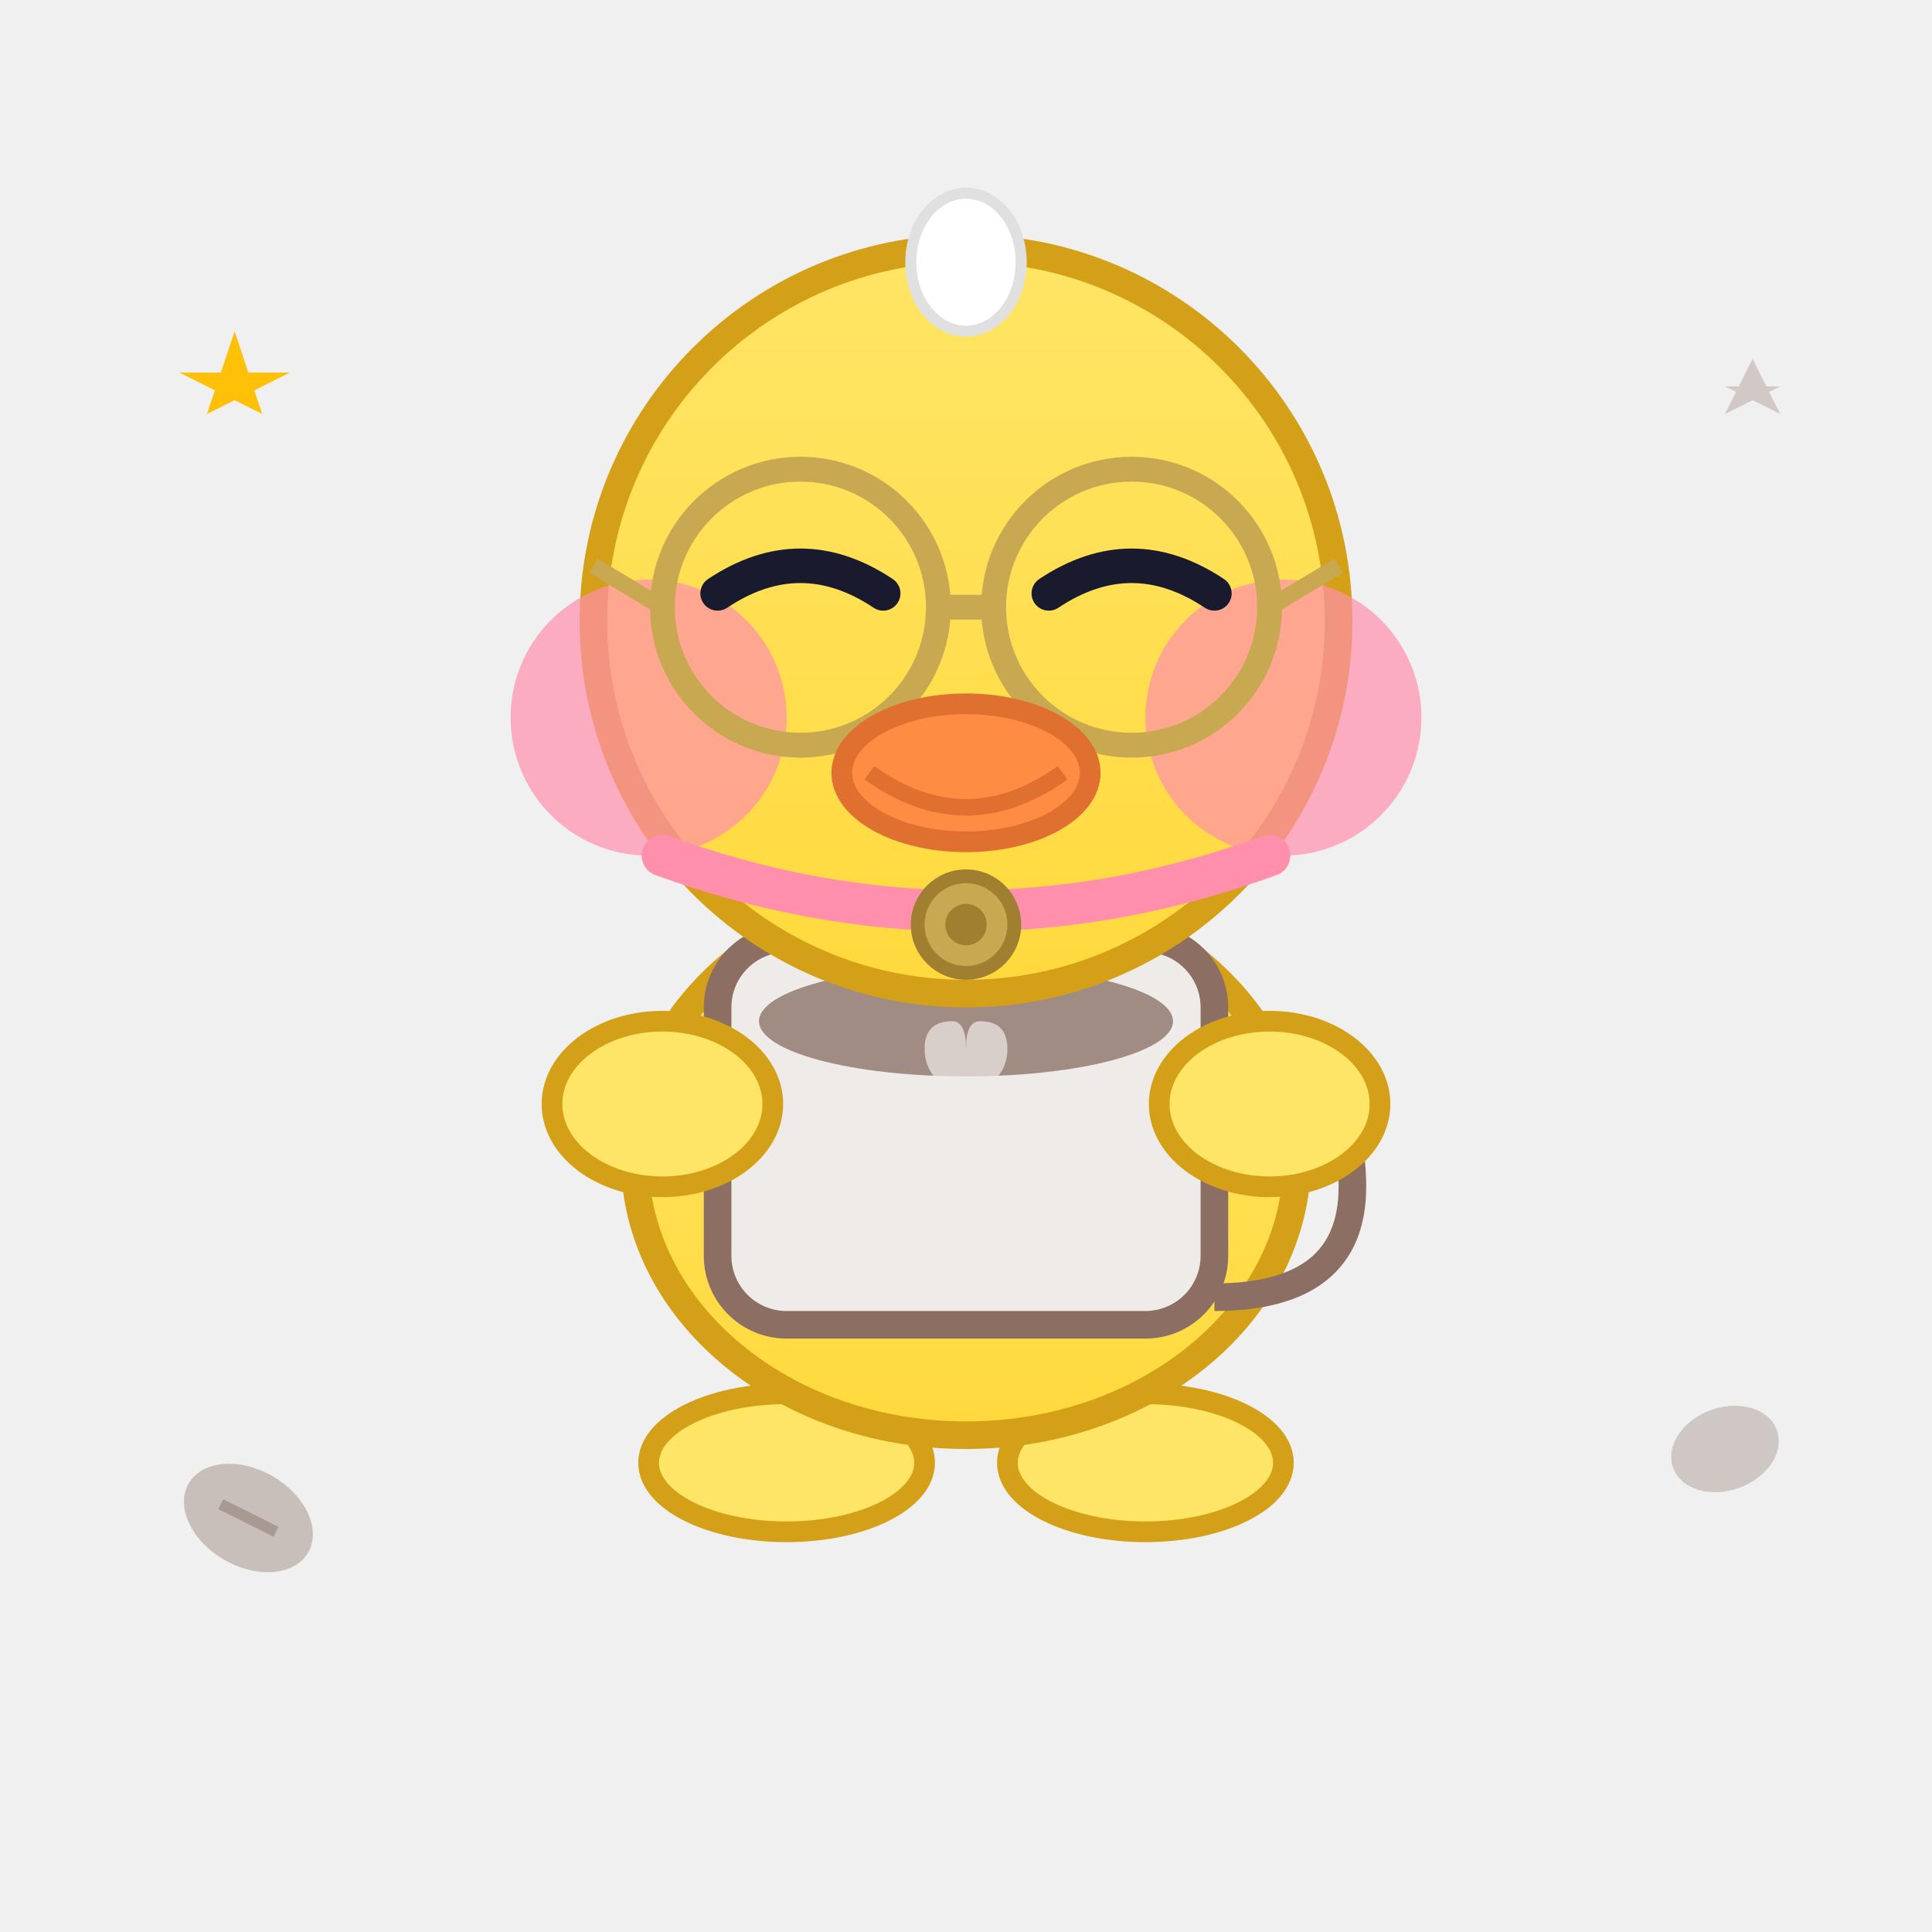
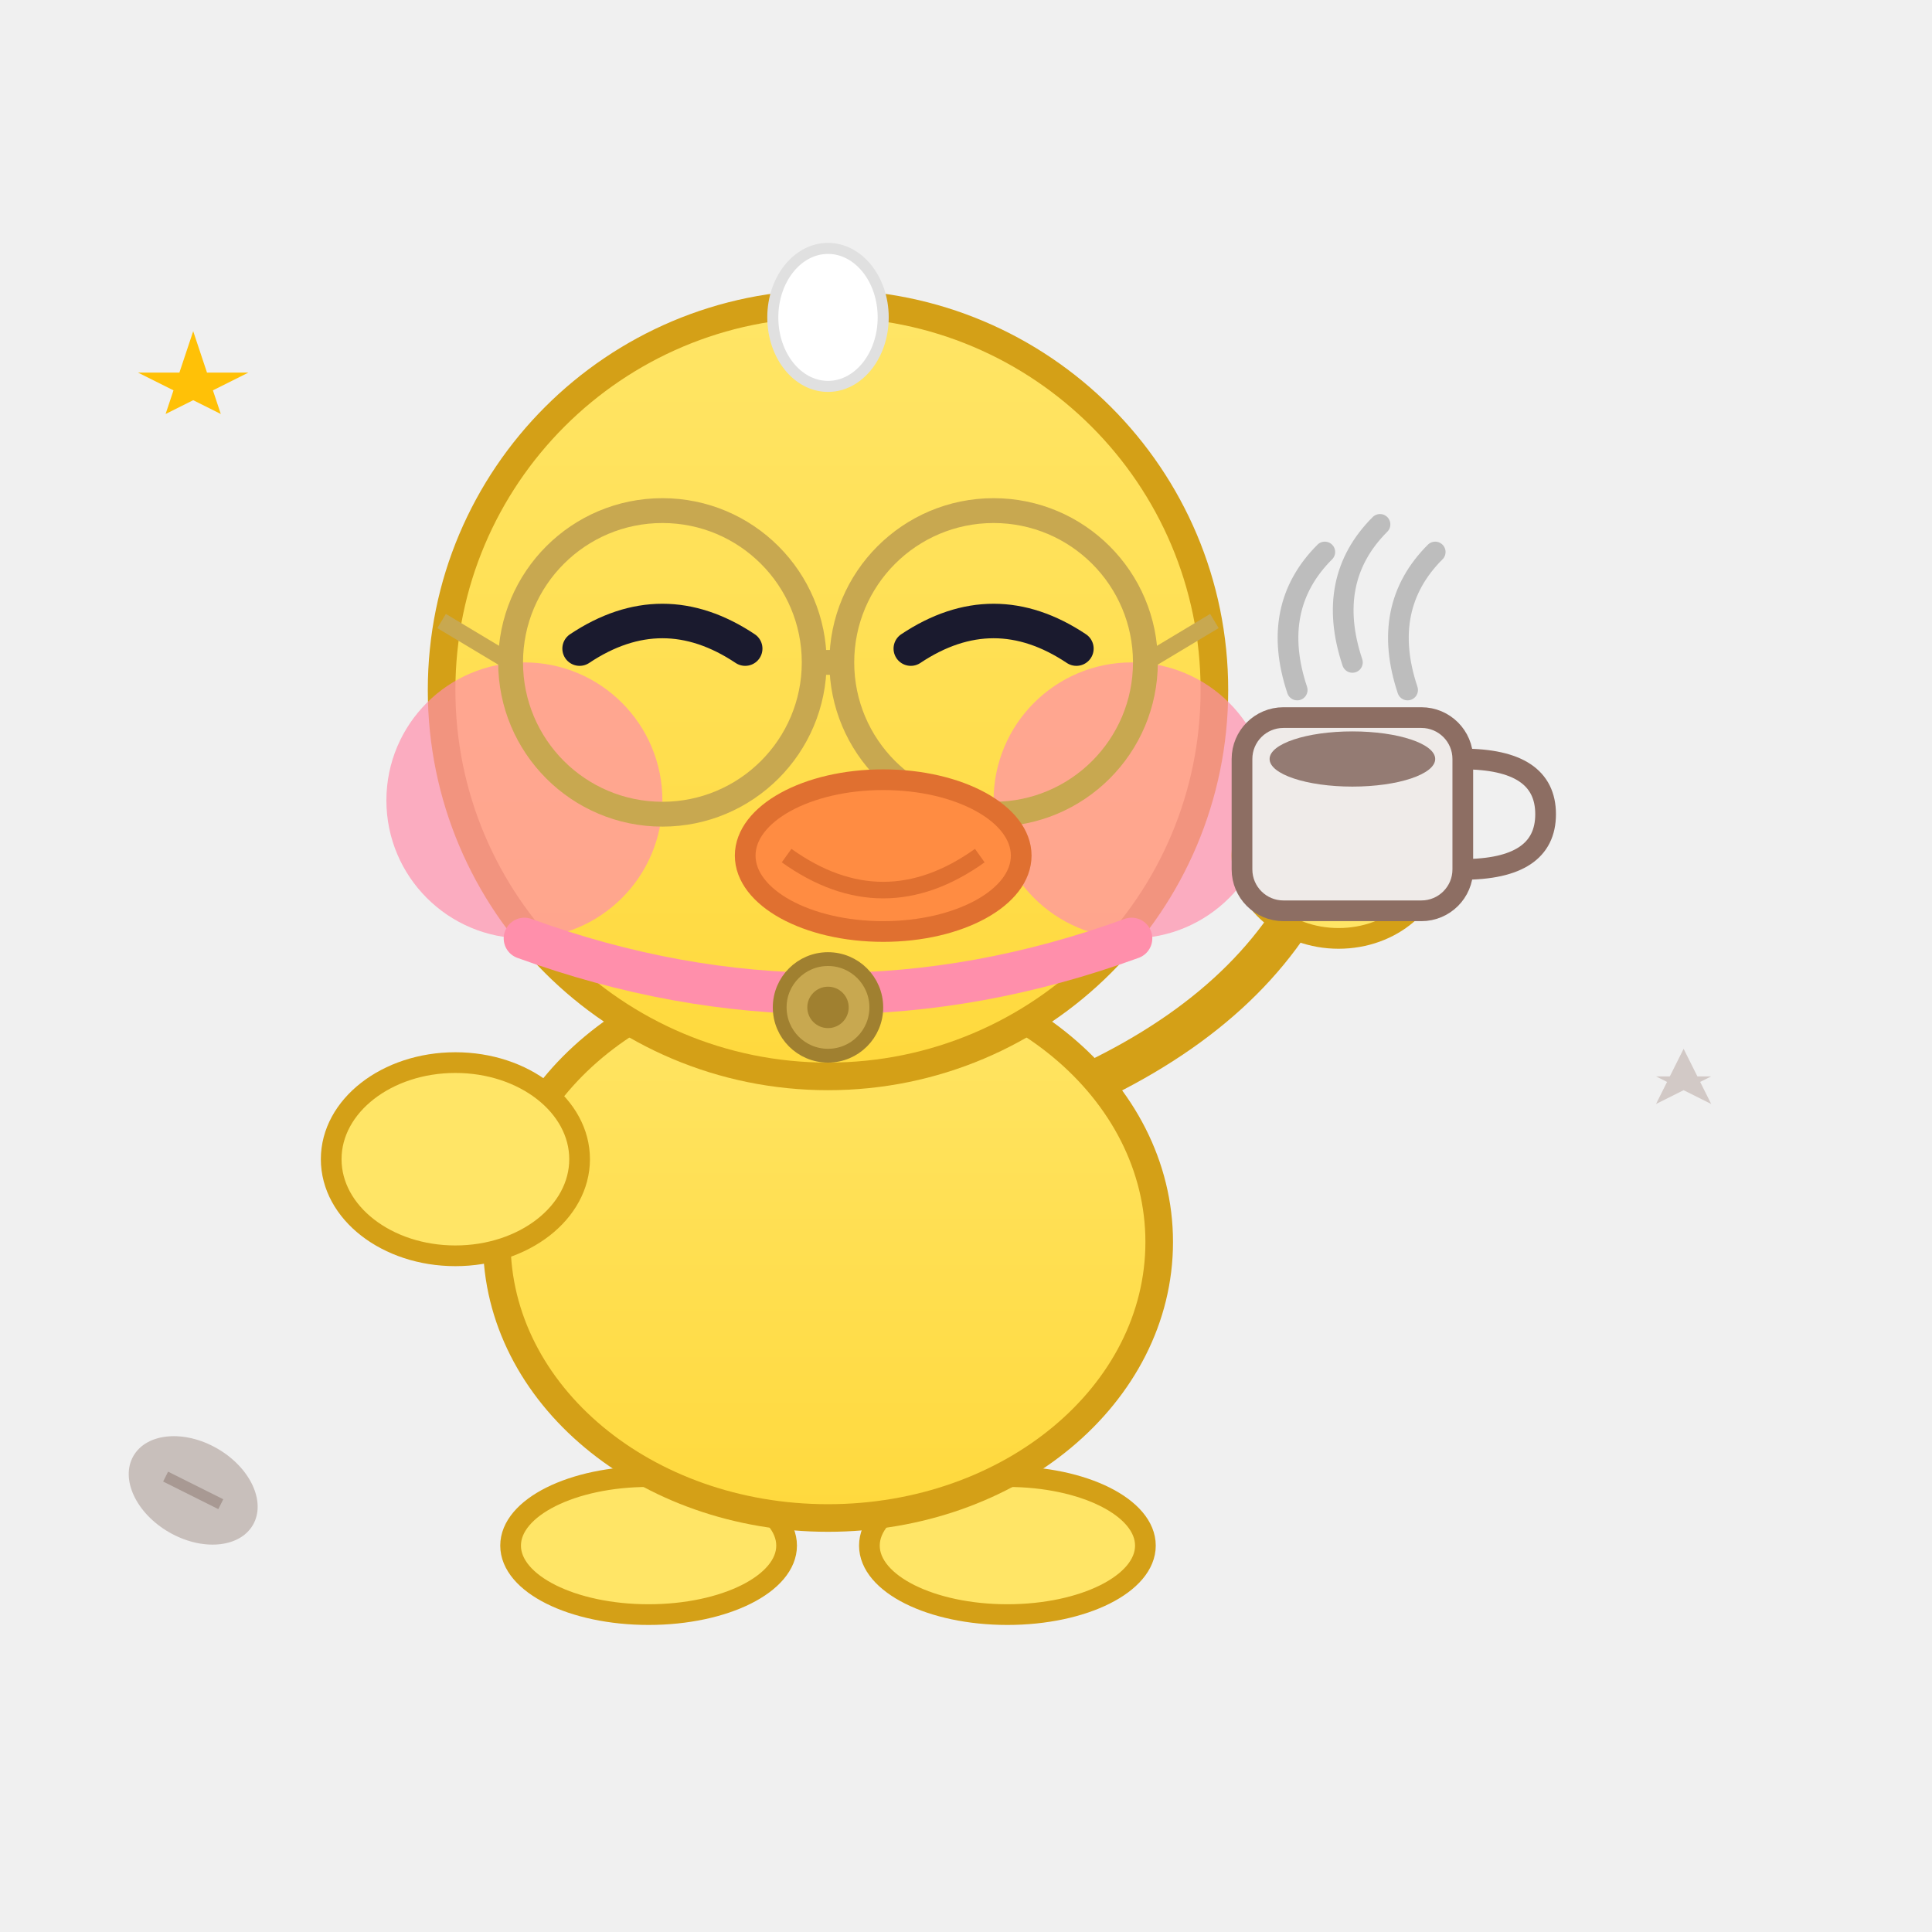
<svg xmlns="http://www.w3.org/2000/svg" viewBox="0 0 140 140" width="140" height="140">
  <defs>
    <linearGradient id="duckBodyCoffee" x1="0" y1="0" x2="0" y2="1">
      <stop offset="0%" stop-color="#FFE566" />
      <stop offset="100%" stop-color="#FFD93D" />
    </linearGradient>
  </defs>
-   <ellipse cx="57" cy="106" rx="10" ry="5" fill="#FFE566" stroke="#D4A017" stroke-width="1.5" />
-   <ellipse cx="83" cy="106" rx="10" ry="5" fill="#FFE566" stroke="#D4A017" stroke-width="1.5" />
-   <ellipse cx="70" cy="84" rx="24" ry="20" fill="url(#duckBodyCoffee)" stroke="#D4A017" stroke-width="2" />
-   <rect x="52" y="68" width="36" height="28" rx="5" fill="#EFEBE9" stroke="#8D6E63" stroke-width="2" />
-   <path d="M88 76 Q98 76 98 86 Q98 94 88 94" stroke="#8D6E63" stroke-width="2" fill="none" />
-   <ellipse cx="70" cy="74" rx="15" ry="4" fill="#6D4C41" opacity="0.6" />
-   <path d="M67 76 Q67 74 69 74 Q70 74 70 76 Q70 74 71 74 Q73 74 73 76 Q73 78 71 79 L70 80 L69 79 Q67 78 67 76Z" fill="#EFEBE9" opacity="0.7" />
-   <path d="M60 64 Q58 58 62 54" stroke="#BDBDBD" stroke-width="1.5" fill="none" stroke-linecap="round">
-     <animate attributeName="opacity" values="0.6;0;0.6" dur="2s" repeatCount="indefinite" />
-     <animateTransform attributeName="transform" type="translate" values="0,0;-3,-14;0,0" dur="2s" repeatCount="indefinite" />
-   </path>
-   <path d="M70 62 Q68 56 72 52" stroke="#BDBDBD" stroke-width="1.5" fill="none" stroke-linecap="round">
-     <animate attributeName="opacity" values="0.6;0;0.6" dur="2.5s" repeatCount="indefinite" />
-     <animateTransform attributeName="transform" type="translate" values="0,0;0,-16;0,0" dur="2.5s" repeatCount="indefinite" />
-   </path>
-   <path d="M80 64 Q78 58 82 54" stroke="#BDBDBD" stroke-width="1.5" fill="none" stroke-linecap="round">
-     <animate attributeName="opacity" values="0.6;0;0.6" dur="3s" repeatCount="indefinite" />
-     <animateTransform attributeName="transform" type="translate" values="0,0;3,-12;0,0" dur="3s" repeatCount="indefinite" />
-   </path>
-   <ellipse cx="48" cy="80" rx="8" ry="6" fill="#FFE566" stroke="#D4A017" stroke-width="1.5" />
-   <ellipse cx="92" cy="80" rx="8" ry="6" fill="#FFE566" stroke="#D4A017" stroke-width="1.5" />
-   <circle cx="70" cy="45" r="27" fill="url(#duckBodyCoffee)" stroke="#D4A017" stroke-width="2" />
-   <ellipse cx="70" cy="19" rx="4" ry="5" fill="white" stroke="#E0E0E0" stroke-width="0.8" />
-   <circle cx="47" cy="52" r="10" fill="#FF8FAB" opacity="0.7" />
-   <circle cx="93" cy="52" r="10" fill="#FF8FAB" opacity="0.7" />
-   <circle cx="58" cy="44" r="10" fill="none" stroke="#C8A850" stroke-width="1.8" />
-   <circle cx="82" cy="44" r="10" fill="none" stroke="#C8A850" stroke-width="1.8" />
-   <line x1="68" y1="44" x2="72" y2="44" stroke="#C8A850" stroke-width="1.8" />
-   <line x1="48" y1="44" x2="43" y2="41" stroke="#C8A850" stroke-width="1.2" />
-   <line x1="92" y1="44" x2="97" y2="41" stroke="#C8A850" stroke-width="1.2" />
-   <path d="M52 43 Q58 39 64 43" stroke="#1a1a2e" stroke-width="2.5" fill="none" stroke-linecap="round" />
-   <path d="M76 43 Q82 39 88 43" stroke="#1a1a2e" stroke-width="2.5" fill="none" stroke-linecap="round" />
-   <ellipse cx="70" cy="56" rx="9" ry="5" fill="#FF8C42" stroke="#E07030" stroke-width="1.5" />
-   <path d="M63 56 Q70 61 77 56" stroke="#E07030" stroke-width="1.2" fill="none" />
-   <path d="M48 62 Q70 70 92 62" stroke="#FF8FAB" stroke-width="3" fill="none" stroke-linecap="round" />
-   <circle cx="70" cy="67" r="3.5" fill="#C8A850" stroke="#A08030" stroke-width="1" />
-   <circle cx="70" cy="67" r="1.5" fill="#A08030" />
-   <ellipse cx="18" cy="110" rx="5" ry="3.5" fill="#6D4C41" opacity="0.3" transform="rotate(30 18 110)" />
-   <line x1="16" y1="109" x2="20" y2="111" stroke="#5D4037" stroke-width="0.8" opacity="0.3" />
-   <ellipse cx="125" cy="105" rx="4" ry="3" fill="#6D4C41" opacity="0.25" transform="rotate(-20 125 105)" />
-   <polygon points="15,30 17,24 19,30 13,27 21,27" fill="#FFC107">
+   <ellipse cx="47" cy="112" rx="10" ry="5" fill="#FFE566" stroke="#D4A017" stroke-width="1.5" />
+   <ellipse cx="73" cy="112" rx="10" ry="5" fill="#FFE566" stroke="#D4A017" stroke-width="1.5" />
+   <ellipse cx="60" cy="90" rx="24" ry="20" fill="url(#duckBodyCoffee)" stroke="#D4A017" stroke-width="2" />
+   <ellipse cx="33" cy="84" rx="9" ry="7" fill="#FFE566" stroke="#D4A017" stroke-width="1.5" />
+   <circle cx="60" cy="50" r="28" fill="url(#duckBodyCoffee)" stroke="#D4A017" stroke-width="2" />
+   <ellipse cx="60" cy="23" rx="4" ry="5" fill="white" stroke="#E0E0E0" stroke-width="0.8" />
+   <circle cx="38" cy="58" r="10" fill="#FF8FAB" opacity="0.7" />
+   <circle cx="82" cy="58" r="10" fill="#FF8FAB" opacity="0.7" />
+   <circle cx="48" cy="48" r="11" fill="none" stroke="#C8A850" stroke-width="1.8" />
+   <circle cx="72" cy="48" r="11" fill="none" stroke="#C8A850" stroke-width="1.8" />
+   <line x1="59" y1="48" x2="61" y2="48" stroke="#C8A850" stroke-width="1.8" />
+   <line x1="37" y1="48" x2="32" y2="45" stroke="#C8A850" stroke-width="1.2" />
+   <line x1="83" y1="48" x2="88" y2="45" stroke="#C8A850" stroke-width="1.2" />
+   <path d="M42 47 Q48 43 54 47" stroke="#1a1a2e" stroke-width="2.5" fill="none" stroke-linecap="round" />
+   <path d="M66 47 Q72 43 78 47" stroke="#1a1a2e" stroke-width="2.5" fill="none" stroke-linecap="round" />
+   <ellipse cx="64" cy="62" rx="10" ry="5.5" fill="#FF8C42" stroke="#E07030" stroke-width="1.5" />
+   <path d="M57 62 Q64 67 71 62" stroke="#E07030" stroke-width="1.2" fill="none" />
+   <path d="M38 68 Q60 76 82 68" stroke="#FF8FAB" stroke-width="3" fill="none" stroke-linecap="round" />
+   <circle cx="60" cy="73" r="3.5" fill="#C8A850" stroke="#A08030" stroke-width="1" />
+   <circle cx="60" cy="73" r="1.5" fill="#A08030" />
+   <path d="M80 78 Q92 72 96 62" stroke="#D4A017" stroke-width="3" fill="none" stroke-linecap="round" />
+   <ellipse cx="97" cy="62" rx="7" ry="6" fill="#FFE566" stroke="#D4A017" stroke-width="1.5" />
+   <g>
+     <rect x="90" y="52" width="16" height="14" rx="3" fill="#EFEBE9" stroke="#8D6E63" stroke-width="1.5" />
+     <path d="M106 55 Q112 55 112 59 Q112 63 106 63" stroke="#8D6E63" stroke-width="1.5" fill="none" />
+     <ellipse cx="98" cy="55" rx="6" ry="2" fill="#6D4C41" opacity="0.7" />
+     <path d="M94 50 Q92 44 96 40" stroke="#BDBDBD" stroke-width="1.5" fill="none" stroke-linecap="round">
+       <animate attributeName="opacity" values="0.6;0;0.6" dur="2s" repeatCount="indefinite" />
+       <animateTransform attributeName="transform" type="translate" values="0,0;-1,-10;0,0" dur="2s" repeatCount="indefinite" />
+     </path>
+     <path d="M98 48 Q96 42 100 38" stroke="#BDBDBD" stroke-width="1.5" fill="none" stroke-linecap="round">
+       <animate attributeName="opacity" values="0.6;0;0.6" dur="2.5s" repeatCount="indefinite" />
+       <animateTransform attributeName="transform" type="translate" values="0,0;0,-12;0,0" dur="2.5s" repeatCount="indefinite" />
+     </path>
+     <path d="M102 50 Q100 44 104 40" stroke="#BDBDBD" stroke-width="1.5" fill="none" stroke-linecap="round">
+       <animate attributeName="opacity" values="0.6;0;0.6" dur="3s" repeatCount="indefinite" />
+       <animateTransform attributeName="transform" type="translate" values="0,0;1,-10;0,0" dur="3s" repeatCount="indefinite" />
+     </path>
+   </g>
+   <ellipse cx="14" cy="108" rx="5" ry="3.5" fill="#6D4C41" opacity="0.3" transform="rotate(30 14 108)" />
+   <line x1="12" y1="107" x2="16" y2="109" stroke="#5D4037" stroke-width="0.8" opacity="0.3" />
+   <polygon points="12,30 14,24 16,30 10,27 18,27" fill="#FFC107">
    <animate attributeName="opacity" values="0;1;0" dur="2s" repeatCount="indefinite" />
  </polygon>
-   <polygon points="125,30 127,26 129,30 125,28 129,28" fill="#8D6E63" opacity="0.3" />
+   <polygon points="120,80 122,76 124,80 120,78 124,78" fill="#8D6E63" opacity="0.3" />
</svg>
